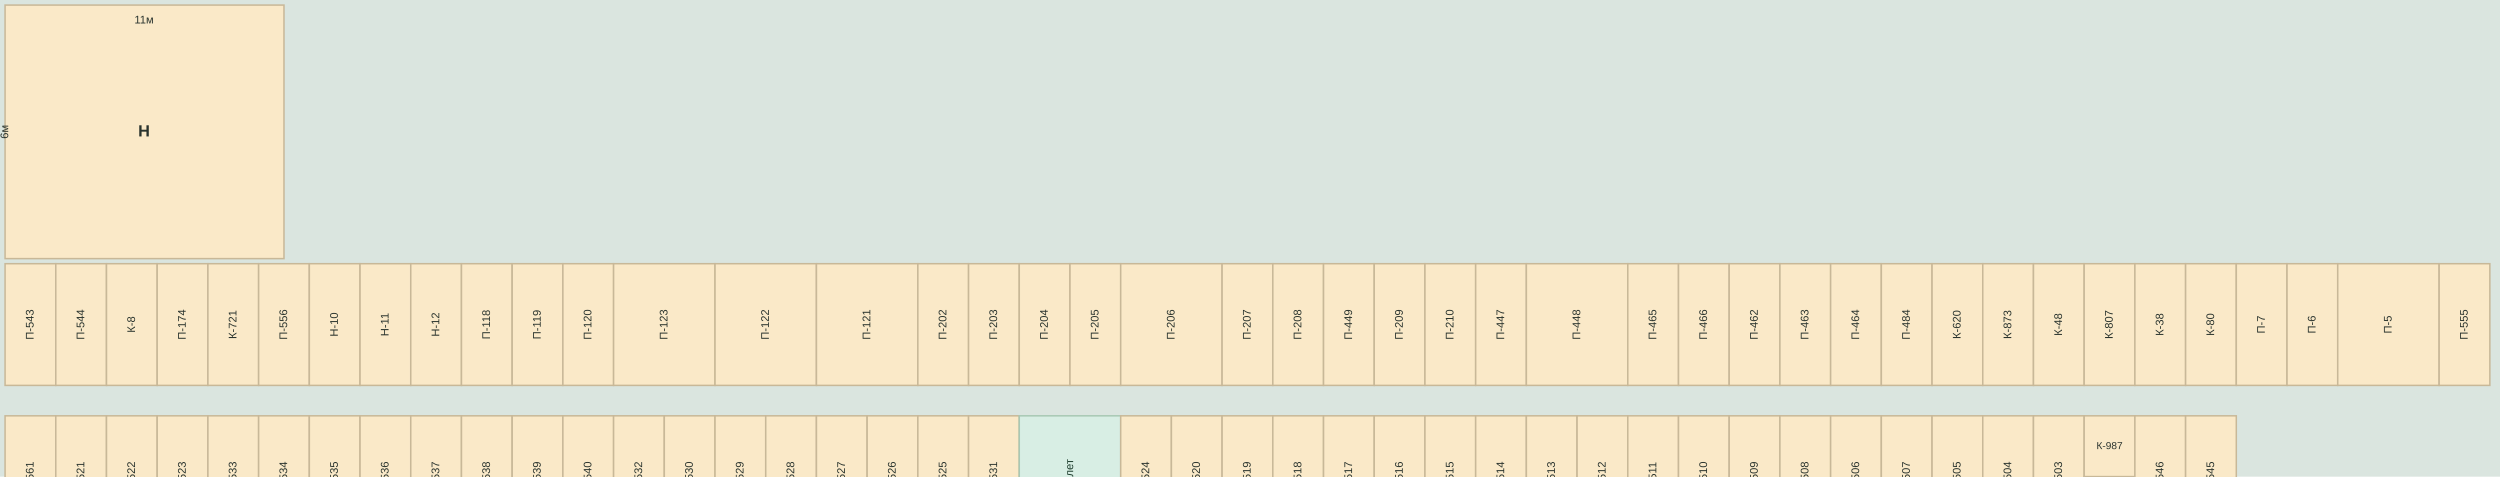
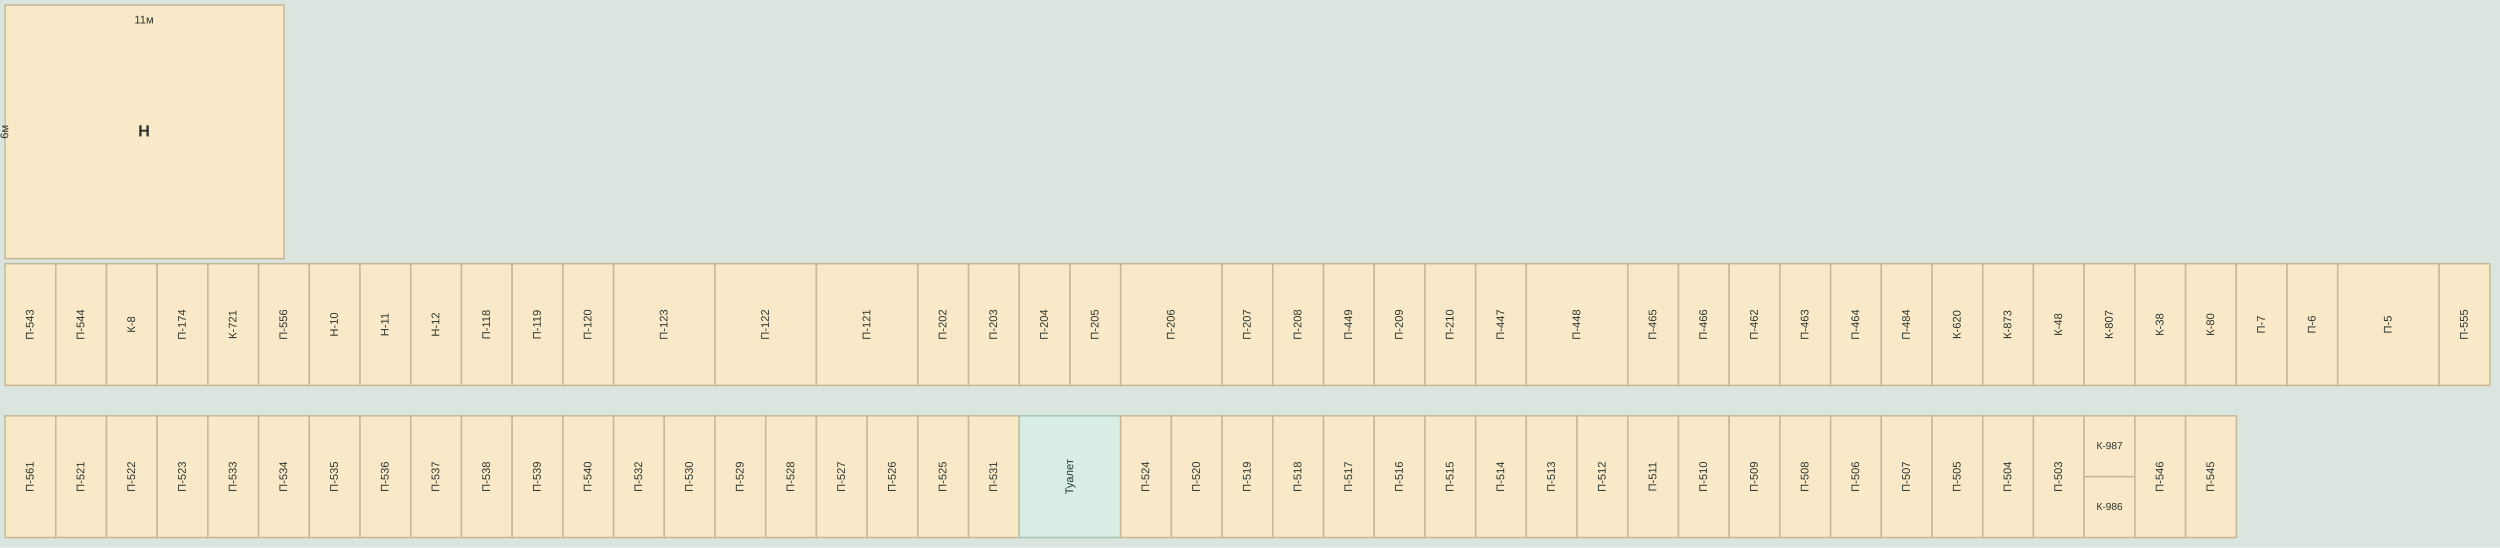
- <svg xmlns="http://www.w3.org/2000/svg" width="2465" height="470" viewBox="0 0 2465 470" fill="none" font-family="Arial, sans-serif">
-   <rect width="2465" height="470" fill="#DAE5DF" />
+ <svg xmlns="http://www.w3.org/2000/svg" width="2465" height="540" viewBox="0 0 2465 540" fill="none" font-family="Arial, sans-serif">
+   <rect width="2465" height="540" fill="#DAE5DF" />
  <rect x="5" y="5" width="275" height="250" fill="#FAE9C8" stroke="#c8b898" stroke-width="1.5" />
  <text x="5" y="130" font-size="11" fill="#29332D" text-anchor="middle" dominant-baseline="middle" transform="rotate(-90 5 130)">6м</text>
  <text x="142" y="20" font-size="11" fill="#29332D" text-anchor="middle" dominant-baseline="middle">11м</text>
  <text x="142" y="130" font-size="16" fill="#29332D" text-anchor="middle" dominant-baseline="middle" font-weight="bold">Н</text>
  <rect x="5" y="260" width="50" height="120" fill="#FAE9C8" stroke="#c8b898" stroke-width="1.5" />
  <text x="30" y="320" font-size="11" fill="#29332D" text-anchor="middle" dominant-baseline="middle" transform="rotate(-90 30 320)">П-543</text>
  <rect x="55" y="260" width="50" height="120" fill="#FAE9C8" stroke="#c8b898" stroke-width="1.5" />
  <text x="80" y="320" font-size="11" fill="#29332D" text-anchor="middle" dominant-baseline="middle" transform="rotate(-90 80 320)">П-544</text>
  <rect x="105" y="260" width="50" height="120" fill="#FAE9C8" stroke="#c8b898" stroke-width="1.5" />
  <text x="130" y="320" font-size="11" fill="#29332D" text-anchor="middle" dominant-baseline="middle" transform="rotate(-90 130 320)">К-8</text>
  <rect x="155" y="260" width="50" height="120" fill="#FAE9C8" stroke="#c8b898" stroke-width="1.5" />
  <text x="180" y="320" font-size="11" fill="#29332D" text-anchor="middle" dominant-baseline="middle" transform="rotate(-90 180 320)">П-174</text>
  <rect x="205" y="260" width="50" height="120" fill="#FAE9C8" stroke="#c8b898" stroke-width="1.5" />
  <text x="230" y="320" font-size="11" fill="#29332D" text-anchor="middle" dominant-baseline="middle" transform="rotate(-90 230 320)">К-721</text>
  <rect x="255" y="260" width="50" height="120" fill="#FAE9C8" stroke="#c8b898" stroke-width="1.5" />
  <text x="280" y="320" font-size="11" fill="#29332D" text-anchor="middle" dominant-baseline="middle" transform="rotate(-90 280 320)">П-556</text>
  <rect x="305" y="260" width="50" height="120" fill="#FAE9C8" stroke="#c8b898" stroke-width="1.5" />
  <text x="330" y="320" font-size="11" fill="#29332D" text-anchor="middle" dominant-baseline="middle" transform="rotate(-90 330 320)">Н-10</text>
  <rect x="355" y="260" width="50" height="120" fill="#FAE9C8" stroke="#c8b898" stroke-width="1.5" />
  <text x="380" y="320" font-size="11" fill="#29332D" text-anchor="middle" dominant-baseline="middle" transform="rotate(-90 380 320)">Н-11</text>
  <rect x="405" y="260" width="50" height="120" fill="#FAE9C8" stroke="#c8b898" stroke-width="1.5" />
  <text x="430" y="320" font-size="11" fill="#29332D" text-anchor="middle" dominant-baseline="middle" transform="rotate(-90 430 320)">Н-12</text>
  <rect x="455" y="260" width="50" height="120" fill="#FAE9C8" stroke="#c8b898" stroke-width="1.5" />
  <text x="480" y="320" font-size="11" fill="#29332D" text-anchor="middle" dominant-baseline="middle" transform="rotate(-90 480 320)">П-118</text>
  <rect x="505" y="260" width="50" height="120" fill="#FAE9C8" stroke="#c8b898" stroke-width="1.5" />
  <text x="530" y="320" font-size="11" fill="#29332D" text-anchor="middle" dominant-baseline="middle" transform="rotate(-90 530 320)">П-119</text>
  <rect x="555" y="260" width="50" height="120" fill="#FAE9C8" stroke="#c8b898" stroke-width="1.5" />
  <text x="580" y="320" font-size="11" fill="#29332D" text-anchor="middle" dominant-baseline="middle" transform="rotate(-90 580 320)">П-120</text>
  <rect x="605" y="260" width="100" height="120" fill="#FAE9C8" stroke="#c8b898" stroke-width="1.5" />
  <text x="655" y="320" font-size="11" fill="#29332D" text-anchor="middle" dominant-baseline="middle" transform="rotate(-90 655 320)">П-123</text>
  <rect x="705" y="260" width="100" height="120" fill="#FAE9C8" stroke="#c8b898" stroke-width="1.5" />
  <text x="755" y="320" font-size="11" fill="#29332D" text-anchor="middle" dominant-baseline="middle" transform="rotate(-90 755 320)">П-122</text>
  <rect x="805" y="260" width="100" height="120" fill="#FAE9C8" stroke="#c8b898" stroke-width="1.5" />
  <text x="855" y="320" font-size="11" fill="#29332D" text-anchor="middle" dominant-baseline="middle" transform="rotate(-90 855 320)">П-121</text>
  <rect x="905" y="260" width="50" height="120" fill="#FAE9C8" stroke="#c8b898" stroke-width="1.5" />
  <text x="930" y="320" font-size="11" fill="#29332D" text-anchor="middle" dominant-baseline="middle" transform="rotate(-90 930 320)">П-202</text>
  <rect x="955" y="260" width="50" height="120" fill="#FAE9C8" stroke="#c8b898" stroke-width="1.5" />
  <text x="980" y="320" font-size="11" fill="#29332D" text-anchor="middle" dominant-baseline="middle" transform="rotate(-90 980 320)">П-203</text>
  <rect x="1005" y="260" width="50" height="120" fill="#FAE9C8" stroke="#c8b898" stroke-width="1.5" />
  <text x="1030" y="320" font-size="11" fill="#29332D" text-anchor="middle" dominant-baseline="middle" transform="rotate(-90 1030 320)">П-204</text>
  <rect x="1055" y="260" width="50" height="120" fill="#FAE9C8" stroke="#c8b898" stroke-width="1.5" />
  <text x="1080" y="320" font-size="11" fill="#29332D" text-anchor="middle" dominant-baseline="middle" transform="rotate(-90 1080 320)">П-205</text>
  <rect x="1105" y="260" width="100" height="120" fill="#FAE9C8" stroke="#c8b898" stroke-width="1.5" />
  <text x="1155" y="320" font-size="11" fill="#29332D" text-anchor="middle" dominant-baseline="middle" transform="rotate(-90 1155 320)">П-206</text>
  <rect x="1205" y="260" width="50" height="120" fill="#FAE9C8" stroke="#c8b898" stroke-width="1.5" />
  <text x="1230" y="320" font-size="11" fill="#29332D" text-anchor="middle" dominant-baseline="middle" transform="rotate(-90 1230 320)">П-207</text>
  <rect x="1255" y="260" width="50" height="120" fill="#FAE9C8" stroke="#c8b898" stroke-width="1.5" />
  <text x="1280" y="320" font-size="11" fill="#29332D" text-anchor="middle" dominant-baseline="middle" transform="rotate(-90 1280 320)">П-208</text>
  <rect x="1305" y="260" width="50" height="120" fill="#FAE9C8" stroke="#c8b898" stroke-width="1.5" />
  <text x="1330" y="320" font-size="11" fill="#29332D" text-anchor="middle" dominant-baseline="middle" transform="rotate(-90 1330 320)">П-449</text>
  <rect x="1355" y="260" width="50" height="120" fill="#FAE9C8" stroke="#c8b898" stroke-width="1.5" />
  <text x="1380" y="320" font-size="11" fill="#29332D" text-anchor="middle" dominant-baseline="middle" transform="rotate(-90 1380 320)">П-209</text>
  <rect x="1405" y="260" width="50" height="120" fill="#FAE9C8" stroke="#c8b898" stroke-width="1.5" />
  <text x="1430" y="320" font-size="11" fill="#29332D" text-anchor="middle" dominant-baseline="middle" transform="rotate(-90 1430 320)">П-210</text>
  <rect x="1455" y="260" width="50" height="120" fill="#FAE9C8" stroke="#c8b898" stroke-width="1.5" />
  <text x="1480" y="320" font-size="11" fill="#29332D" text-anchor="middle" dominant-baseline="middle" transform="rotate(-90 1480 320)">П-447</text>
  <rect x="1505" y="260" width="100" height="120" fill="#FAE9C8" stroke="#c8b898" stroke-width="1.5" />
  <text x="1555" y="320" font-size="11" fill="#29332D" text-anchor="middle" dominant-baseline="middle" transform="rotate(-90 1555 320)">П-448</text>
  <rect x="1605" y="260" width="50" height="120" fill="#FAE9C8" stroke="#c8b898" stroke-width="1.5" />
  <text x="1630" y="320" font-size="11" fill="#29332D" text-anchor="middle" dominant-baseline="middle" transform="rotate(-90 1630 320)">П-465</text>
  <rect x="1655" y="260" width="50" height="120" fill="#FAE9C8" stroke="#c8b898" stroke-width="1.5" />
  <text x="1680" y="320" font-size="11" fill="#29332D" text-anchor="middle" dominant-baseline="middle" transform="rotate(-90 1680 320)">П-466</text>
  <rect x="1705" y="260" width="50" height="120" fill="#FAE9C8" stroke="#c8b898" stroke-width="1.5" />
  <text x="1730" y="320" font-size="11" fill="#29332D" text-anchor="middle" dominant-baseline="middle" transform="rotate(-90 1730 320)">П-462</text>
  <rect x="1755" y="260" width="50" height="120" fill="#FAE9C8" stroke="#c8b898" stroke-width="1.5" />
  <text x="1780" y="320" font-size="11" fill="#29332D" text-anchor="middle" dominant-baseline="middle" transform="rotate(-90 1780 320)">П-463</text>
  <rect x="1805" y="260" width="50" height="120" fill="#FAE9C8" stroke="#c8b898" stroke-width="1.5" />
  <text x="1830" y="320" font-size="11" fill="#29332D" text-anchor="middle" dominant-baseline="middle" transform="rotate(-90 1830 320)">П-464</text>
  <rect x="1855" y="260" width="50" height="120" fill="#FAE9C8" stroke="#c8b898" stroke-width="1.5" />
  <text x="1880" y="320" font-size="11" fill="#29332D" text-anchor="middle" dominant-baseline="middle" transform="rotate(-90 1880 320)">П-484</text>
  <rect x="1905" y="260" width="50" height="120" fill="#FAE9C8" stroke="#c8b898" stroke-width="1.5" />
  <text x="1930" y="320" font-size="11" fill="#29332D" text-anchor="middle" dominant-baseline="middle" transform="rotate(-90 1930 320)">К-620</text>
  <rect x="1955" y="260" width="50" height="120" fill="#FAE9C8" stroke="#c8b898" stroke-width="1.5" />
  <text x="1980" y="320" font-size="11" fill="#29332D" text-anchor="middle" dominant-baseline="middle" transform="rotate(-90 1980 320)">К-873</text>
  <rect x="2005" y="260" width="50" height="120" fill="#FAE9C8" stroke="#c8b898" stroke-width="1.5" />
  <text x="2030" y="320" font-size="11" fill="#29332D" text-anchor="middle" dominant-baseline="middle" transform="rotate(-90 2030 320)">К-48</text>
  <rect x="2055" y="260" width="50" height="120" fill="#FAE9C8" stroke="#c8b898" stroke-width="1.5" />
  <text x="2080" y="320" font-size="11" fill="#29332D" text-anchor="middle" dominant-baseline="middle" transform="rotate(-90 2080 320)">К-807</text>
  <rect x="2105" y="260" width="50" height="120" fill="#FAE9C8" stroke="#c8b898" stroke-width="1.5" />
  <text x="2130" y="320" font-size="11" fill="#29332D" text-anchor="middle" dominant-baseline="middle" transform="rotate(-90 2130 320)">К-38</text>
  <rect x="2155" y="260" width="50" height="120" fill="#FAE9C8" stroke="#c8b898" stroke-width="1.5" />
  <text x="2180" y="320" font-size="11" fill="#29332D" text-anchor="middle" dominant-baseline="middle" transform="rotate(-90 2180 320)">К-80</text>
  <rect x="2205" y="260" width="50" height="120" fill="#FAE9C8" stroke="#c8b898" stroke-width="1.5" />
  <text x="2230" y="320" font-size="11" fill="#29332D" text-anchor="middle" dominant-baseline="middle" transform="rotate(-90 2230 320)">П-7</text>
  <rect x="2255" y="260" width="50" height="120" fill="#FAE9C8" stroke="#c8b898" stroke-width="1.5" />
  <text x="2280" y="320" font-size="11" fill="#29332D" text-anchor="middle" dominant-baseline="middle" transform="rotate(-90 2280 320)">П-6</text>
  <rect x="2305" y="260" width="100" height="120" fill="#FAE9C8" stroke="#c8b898" stroke-width="1.5" />
  <text x="2355" y="320" font-size="11" fill="#29332D" text-anchor="middle" dominant-baseline="middle" transform="rotate(-90 2355 320)">П-5</text>
  <rect x="2405" y="260" width="50" height="120" fill="#FAE9C8" stroke="#c8b898" stroke-width="1.5" />
  <text x="2430" y="320" font-size="11" fill="#29332D" text-anchor="middle" dominant-baseline="middle" transform="rotate(-90 2430 320)">П-555</text>
  <rect x="5" y="410" width="50" height="120" fill="#FAE9C8" stroke="#c8b898" stroke-width="1.5" />
  <text x="30" y="470" font-size="11" fill="#29332D" text-anchor="middle" dominant-baseline="middle" transform="rotate(-90 30 470)">П-561</text>
  <rect x="55" y="410" width="50" height="120" fill="#FAE9C8" stroke="#c8b898" stroke-width="1.5" />
  <text x="80" y="470" font-size="11" fill="#29332D" text-anchor="middle" dominant-baseline="middle" transform="rotate(-90 80 470)">П-521</text>
  <rect x="105" y="410" width="50" height="120" fill="#FAE9C8" stroke="#c8b898" stroke-width="1.5" />
  <text x="130" y="470" font-size="11" fill="#29332D" text-anchor="middle" dominant-baseline="middle" transform="rotate(-90 130 470)">П-522</text>
  <rect x="155" y="410" width="50" height="120" fill="#FAE9C8" stroke="#c8b898" stroke-width="1.5" />
  <text x="180" y="470" font-size="11" fill="#29332D" text-anchor="middle" dominant-baseline="middle" transform="rotate(-90 180 470)">П-523</text>
  <rect x="205" y="410" width="50" height="120" fill="#FAE9C8" stroke="#c8b898" stroke-width="1.5" />
  <text x="230" y="470" font-size="11" fill="#29332D" text-anchor="middle" dominant-baseline="middle" transform="rotate(-90 230 470)">П-533</text>
  <rect x="255" y="410" width="50" height="120" fill="#FAE9C8" stroke="#c8b898" stroke-width="1.5" />
  <text x="280" y="470" font-size="11" fill="#29332D" text-anchor="middle" dominant-baseline="middle" transform="rotate(-90 280 470)">П-534</text>
  <rect x="305" y="410" width="50" height="120" fill="#FAE9C8" stroke="#c8b898" stroke-width="1.5" />
  <text x="330" y="470" font-size="11" fill="#29332D" text-anchor="middle" dominant-baseline="middle" transform="rotate(-90 330 470)">П-535</text>
  <rect x="355" y="410" width="50" height="120" fill="#FAE9C8" stroke="#c8b898" stroke-width="1.5" />
  <text x="380" y="470" font-size="11" fill="#29332D" text-anchor="middle" dominant-baseline="middle" transform="rotate(-90 380 470)">П-536</text>
  <rect x="405" y="410" width="50" height="120" fill="#FAE9C8" stroke="#c8b898" stroke-width="1.5" />
  <text x="430" y="470" font-size="11" fill="#29332D" text-anchor="middle" dominant-baseline="middle" transform="rotate(-90 430 470)">П-537</text>
  <rect x="455" y="410" width="50" height="120" fill="#FAE9C8" stroke="#c8b898" stroke-width="1.5" />
  <text x="480" y="470" font-size="11" fill="#29332D" text-anchor="middle" dominant-baseline="middle" transform="rotate(-90 480 470)">П-538</text>
  <rect x="505" y="410" width="50" height="120" fill="#FAE9C8" stroke="#c8b898" stroke-width="1.5" />
  <text x="530" y="470" font-size="11" fill="#29332D" text-anchor="middle" dominant-baseline="middle" transform="rotate(-90 530 470)">П-539</text>
  <rect x="555" y="410" width="50" height="120" fill="#FAE9C8" stroke="#c8b898" stroke-width="1.5" />
  <text x="580" y="470" font-size="11" fill="#29332D" text-anchor="middle" dominant-baseline="middle" transform="rotate(-90 580 470)">П-540</text>
  <rect x="605" y="410" width="50" height="120" fill="#FAE9C8" stroke="#c8b898" stroke-width="1.5" />
  <text x="630" y="470" font-size="11" fill="#29332D" text-anchor="middle" dominant-baseline="middle" transform="rotate(-90 630 470)">П-532</text>
  <rect x="655" y="410" width="50" height="120" fill="#FAE9C8" stroke="#c8b898" stroke-width="1.5" />
  <text x="680" y="470" font-size="11" fill="#29332D" text-anchor="middle" dominant-baseline="middle" transform="rotate(-90 680 470)">П-530</text>
  <rect x="705" y="410" width="50" height="120" fill="#FAE9C8" stroke="#c8b898" stroke-width="1.5" />
  <text x="730" y="470" font-size="11" fill="#29332D" text-anchor="middle" dominant-baseline="middle" transform="rotate(-90 730 470)">П-529</text>
  <rect x="755" y="410" width="50" height="120" fill="#FAE9C8" stroke="#c8b898" stroke-width="1.5" />
  <text x="780" y="470" font-size="11" fill="#29332D" text-anchor="middle" dominant-baseline="middle" transform="rotate(-90 780 470)">П-528</text>
  <rect x="805" y="410" width="50" height="120" fill="#FAE9C8" stroke="#c8b898" stroke-width="1.5" />
  <text x="830" y="470" font-size="11" fill="#29332D" text-anchor="middle" dominant-baseline="middle" transform="rotate(-90 830 470)">П-527</text>
  <rect x="855" y="410" width="50" height="120" fill="#FAE9C8" stroke="#c8b898" stroke-width="1.5" />
  <text x="880" y="470" font-size="11" fill="#29332D" text-anchor="middle" dominant-baseline="middle" transform="rotate(-90 880 470)">П-526</text>
  <rect x="905" y="410" width="50" height="120" fill="#FAE9C8" stroke="#c8b898" stroke-width="1.5" />
  <text x="930" y="470" font-size="11" fill="#29332D" text-anchor="middle" dominant-baseline="middle" transform="rotate(-90 930 470)">П-525</text>
  <rect x="955" y="410" width="50" height="120" fill="#FAE9C8" stroke="#c8b898" stroke-width="1.5" />
  <text x="980" y="470" font-size="11" fill="#29332D" text-anchor="middle" dominant-baseline="middle" transform="rotate(-90 980 470)">П-531</text>
  <rect x="1005" y="410" width="100" height="120" fill="#d8eee4" stroke="#a8c8b4" stroke-width="1.5" />
  <text x="1055" y="470" font-size="11" fill="#1a3a2a" text-anchor="middle" dominant-baseline="middle" transform="rotate(-90 1055 470)">Туалет</text>
  <rect x="1105" y="410" width="50" height="120" fill="#FAE9C8" stroke="#c8b898" stroke-width="1.5" />
  <text x="1130" y="470" font-size="11" fill="#29332D" text-anchor="middle" dominant-baseline="middle" transform="rotate(-90 1130 470)">П-524</text>
  <rect x="1155" y="410" width="50" height="120" fill="#FAE9C8" stroke="#c8b898" stroke-width="1.5" />
  <text x="1180" y="470" font-size="11" fill="#29332D" text-anchor="middle" dominant-baseline="middle" transform="rotate(-90 1180 470)">П-520</text>
  <rect x="1205" y="410" width="50" height="120" fill="#FAE9C8" stroke="#c8b898" stroke-width="1.5" />
  <text x="1230" y="470" font-size="11" fill="#29332D" text-anchor="middle" dominant-baseline="middle" transform="rotate(-90 1230 470)">П-519</text>
  <rect x="1255" y="410" width="50" height="120" fill="#FAE9C8" stroke="#c8b898" stroke-width="1.5" />
  <text x="1280" y="470" font-size="11" fill="#29332D" text-anchor="middle" dominant-baseline="middle" transform="rotate(-90 1280 470)">П-518</text>
  <rect x="1305" y="410" width="50" height="120" fill="#FAE9C8" stroke="#c8b898" stroke-width="1.5" />
  <text x="1330" y="470" font-size="11" fill="#29332D" text-anchor="middle" dominant-baseline="middle" transform="rotate(-90 1330 470)">П-517</text>
  <rect x="1355" y="410" width="50" height="120" fill="#FAE9C8" stroke="#c8b898" stroke-width="1.5" />
  <text x="1380" y="470" font-size="11" fill="#29332D" text-anchor="middle" dominant-baseline="middle" transform="rotate(-90 1380 470)">П-516</text>
  <rect x="1405" y="410" width="50" height="120" fill="#FAE9C8" stroke="#c8b898" stroke-width="1.5" />
  <text x="1430" y="470" font-size="11" fill="#29332D" text-anchor="middle" dominant-baseline="middle" transform="rotate(-90 1430 470)">П-515</text>
  <rect x="1455" y="410" width="50" height="120" fill="#FAE9C8" stroke="#c8b898" stroke-width="1.5" />
  <text x="1480" y="470" font-size="11" fill="#29332D" text-anchor="middle" dominant-baseline="middle" transform="rotate(-90 1480 470)">П-514</text>
  <rect x="1505" y="410" width="50" height="120" fill="#FAE9C8" stroke="#c8b898" stroke-width="1.5" />
  <text x="1530" y="470" font-size="11" fill="#29332D" text-anchor="middle" dominant-baseline="middle" transform="rotate(-90 1530 470)">П-513</text>
  <rect x="1555" y="410" width="50" height="120" fill="#FAE9C8" stroke="#c8b898" stroke-width="1.5" />
  <text x="1580" y="470" font-size="11" fill="#29332D" text-anchor="middle" dominant-baseline="middle" transform="rotate(-90 1580 470)">П-512</text>
  <rect x="1605" y="410" width="50" height="120" fill="#FAE9C8" stroke="#c8b898" stroke-width="1.5" />
  <text x="1630" y="470" font-size="11" fill="#29332D" text-anchor="middle" dominant-baseline="middle" transform="rotate(-90 1630 470)">П-511</text>
  <rect x="1655" y="410" width="50" height="120" fill="#FAE9C8" stroke="#c8b898" stroke-width="1.5" />
  <text x="1680" y="470" font-size="11" fill="#29332D" text-anchor="middle" dominant-baseline="middle" transform="rotate(-90 1680 470)">П-510</text>
  <rect x="1705" y="410" width="50" height="120" fill="#FAE9C8" stroke="#c8b898" stroke-width="1.5" />
  <text x="1730" y="470" font-size="11" fill="#29332D" text-anchor="middle" dominant-baseline="middle" transform="rotate(-90 1730 470)">П-509</text>
  <rect x="1755" y="410" width="50" height="120" fill="#FAE9C8" stroke="#c8b898" stroke-width="1.5" />
  <text x="1780" y="470" font-size="11" fill="#29332D" text-anchor="middle" dominant-baseline="middle" transform="rotate(-90 1780 470)">П-508</text>
  <rect x="1805" y="410" width="50" height="120" fill="#FAE9C8" stroke="#c8b898" stroke-width="1.5" />
  <text x="1830" y="470" font-size="11" fill="#29332D" text-anchor="middle" dominant-baseline="middle" transform="rotate(-90 1830 470)">П-506</text>
  <rect x="1855" y="410" width="50" height="120" fill="#FAE9C8" stroke="#c8b898" stroke-width="1.5" />
  <text x="1880" y="470" font-size="11" fill="#29332D" text-anchor="middle" dominant-baseline="middle" transform="rotate(-90 1880 470)">П-507</text>
  <rect x="1905" y="410" width="50" height="120" fill="#FAE9C8" stroke="#c8b898" stroke-width="1.5" />
  <text x="1930" y="470" font-size="11" fill="#29332D" text-anchor="middle" dominant-baseline="middle" transform="rotate(-90 1930 470)">П-505</text>
  <rect x="1955" y="410" width="50" height="120" fill="#FAE9C8" stroke="#c8b898" stroke-width="1.5" />
  <text x="1980" y="470" font-size="11" fill="#29332D" text-anchor="middle" dominant-baseline="middle" transform="rotate(-90 1980 470)">П-504</text>
  <rect x="2005" y="410" width="50" height="120" fill="#FAE9C8" stroke="#c8b898" stroke-width="1.5" />
  <text x="2030" y="470" font-size="11" fill="#29332D" text-anchor="middle" dominant-baseline="middle" transform="rotate(-90 2030 470)">П-503</text>
  <rect x="2055" y="410" width="50" height="60" fill="#FAE9C8" stroke="#c8b898" stroke-width="1.5" />
  <text x="2080" y="440" font-size="10" fill="#29332D" text-anchor="middle" dominant-baseline="middle">К-987</text>
  <rect x="2055" y="470" width="50" height="60" fill="#FAE9C8" stroke="#c8b898" stroke-width="1.5" />
  <text x="2080" y="500" font-size="10" fill="#29332D" text-anchor="middle" dominant-baseline="middle">К-986</text>
  <rect x="2105" y="410" width="50" height="120" fill="#FAE9C8" stroke="#c8b898" stroke-width="1.5" />
  <text x="2130" y="470" font-size="11" fill="#29332D" text-anchor="middle" dominant-baseline="middle" transform="rotate(-90 2130 470)">П-546</text>
  <rect x="2155" y="410" width="50" height="120" fill="#FAE9C8" stroke="#c8b898" stroke-width="1.5" />
  <text x="2180" y="470" font-size="11" fill="#29332D" text-anchor="middle" dominant-baseline="middle" transform="rotate(-90 2180 470)">П-545</text>
</svg>
